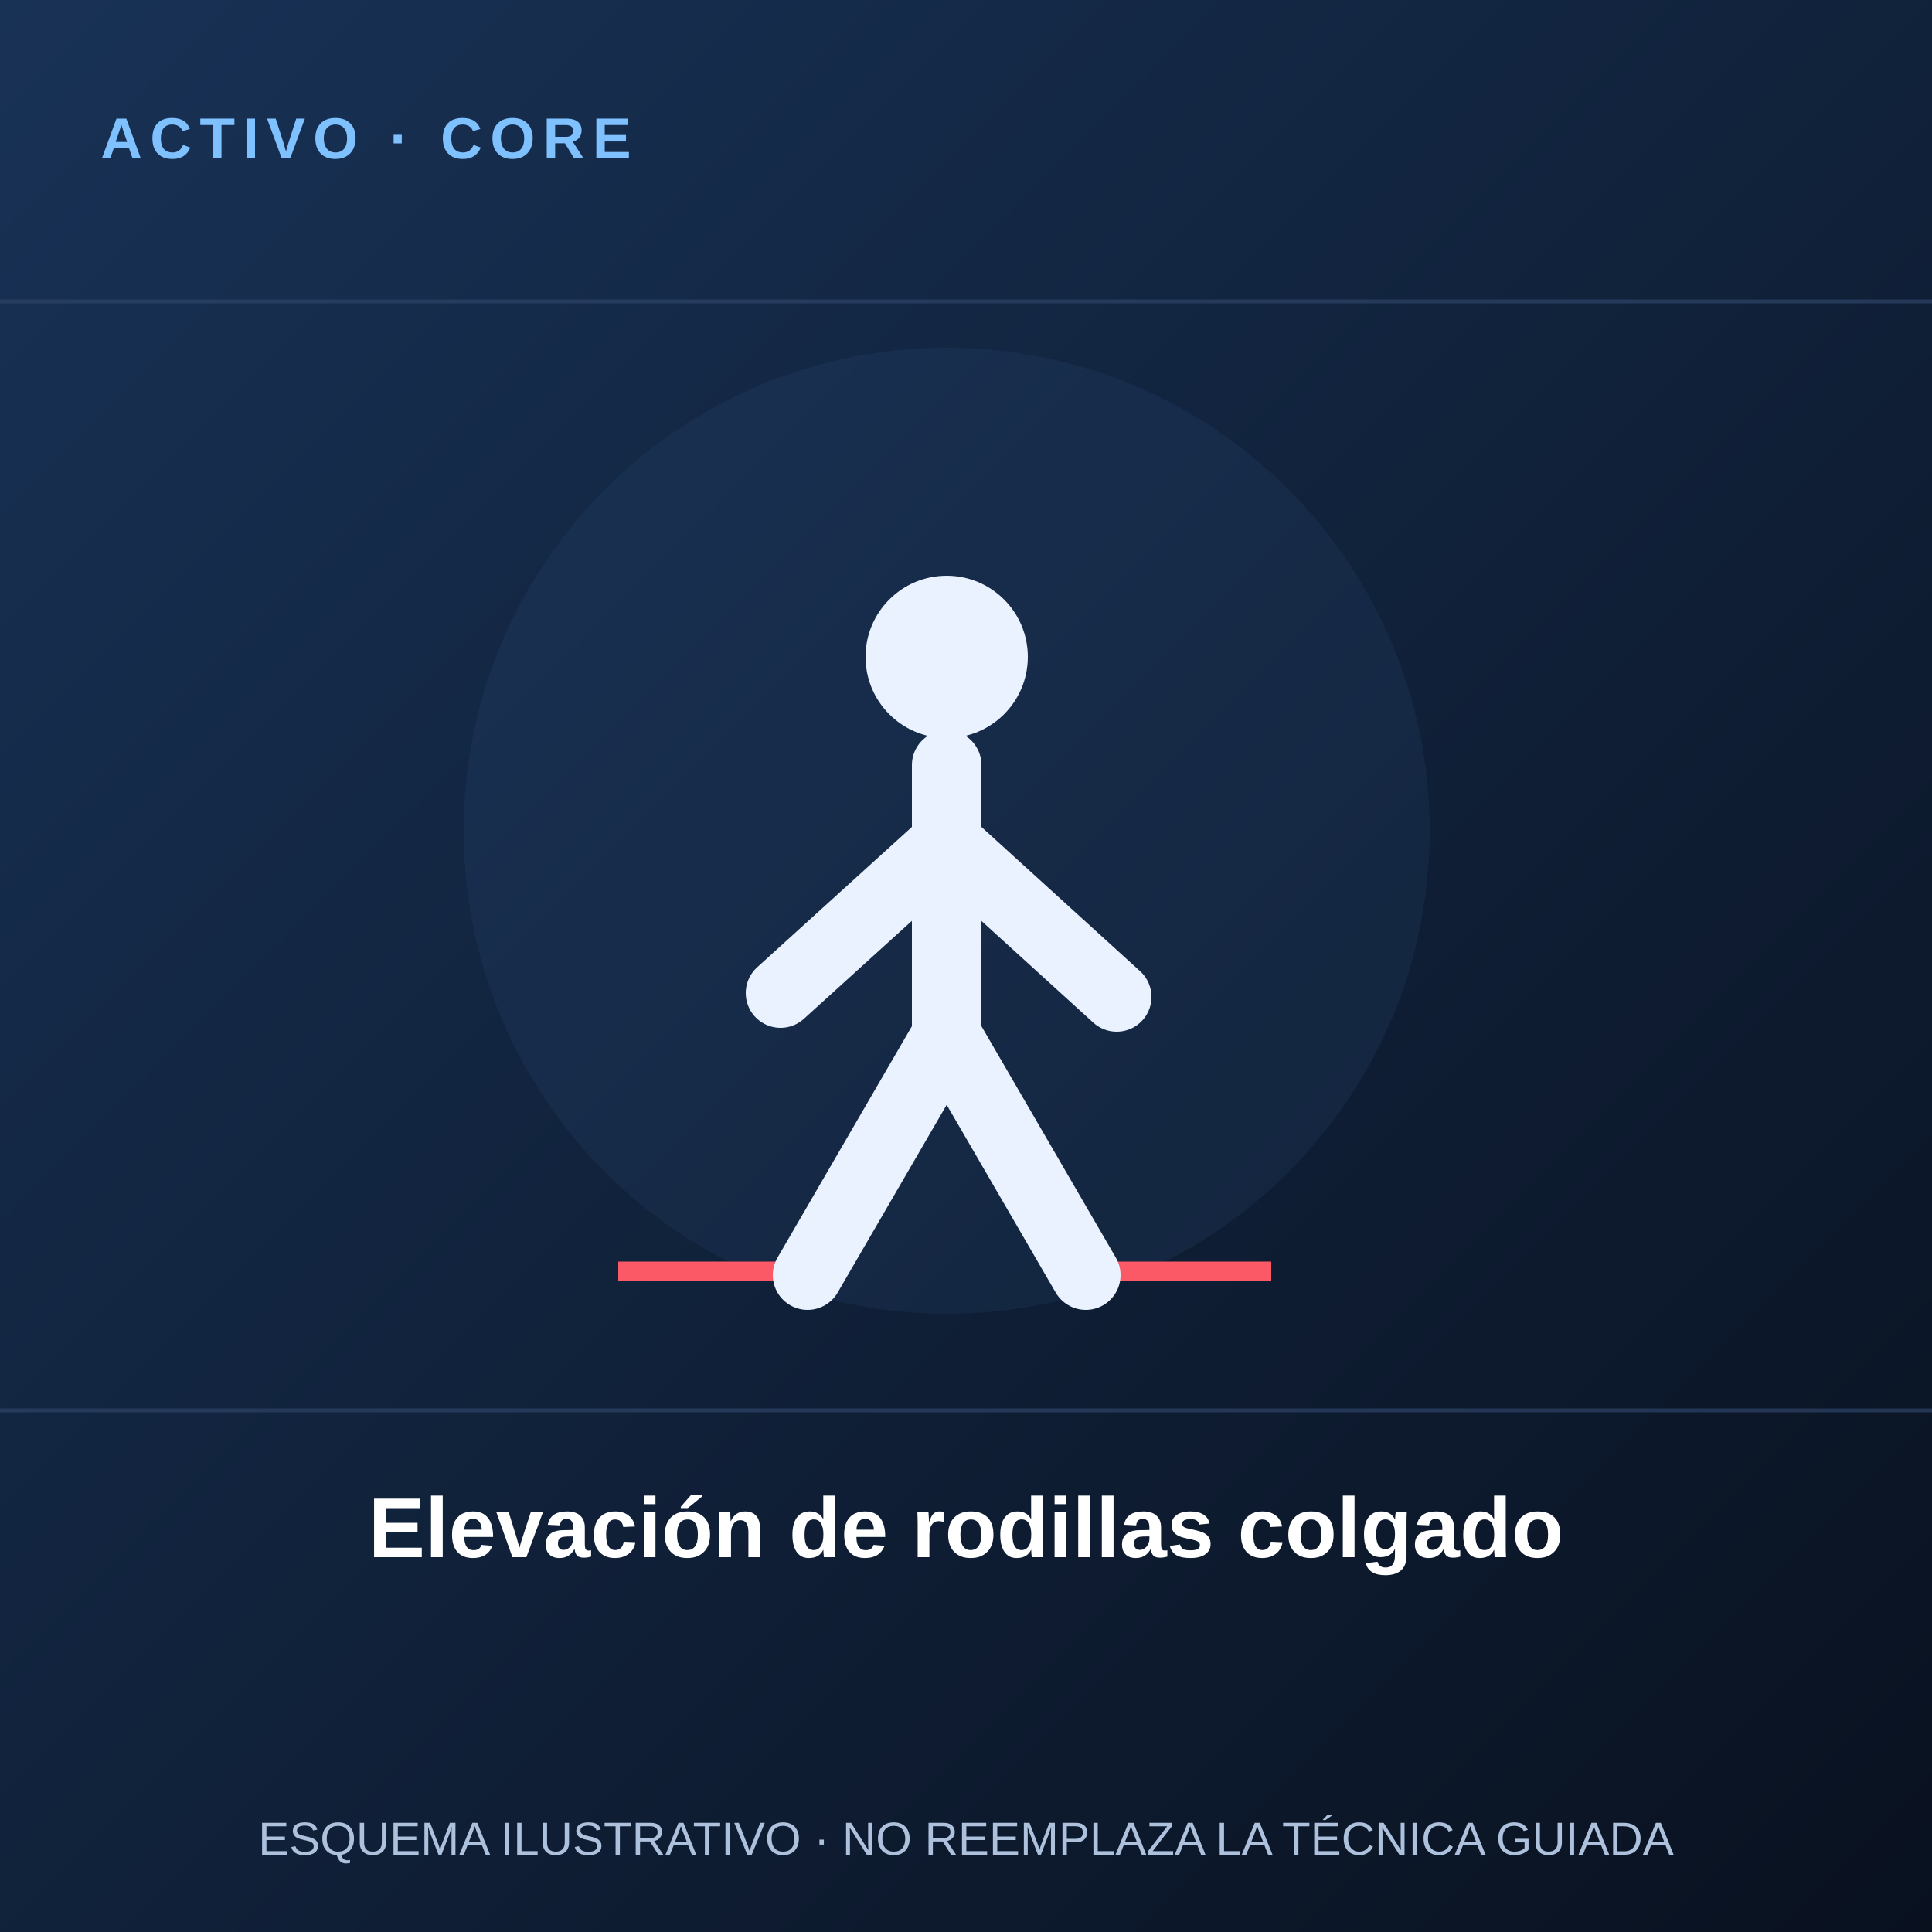
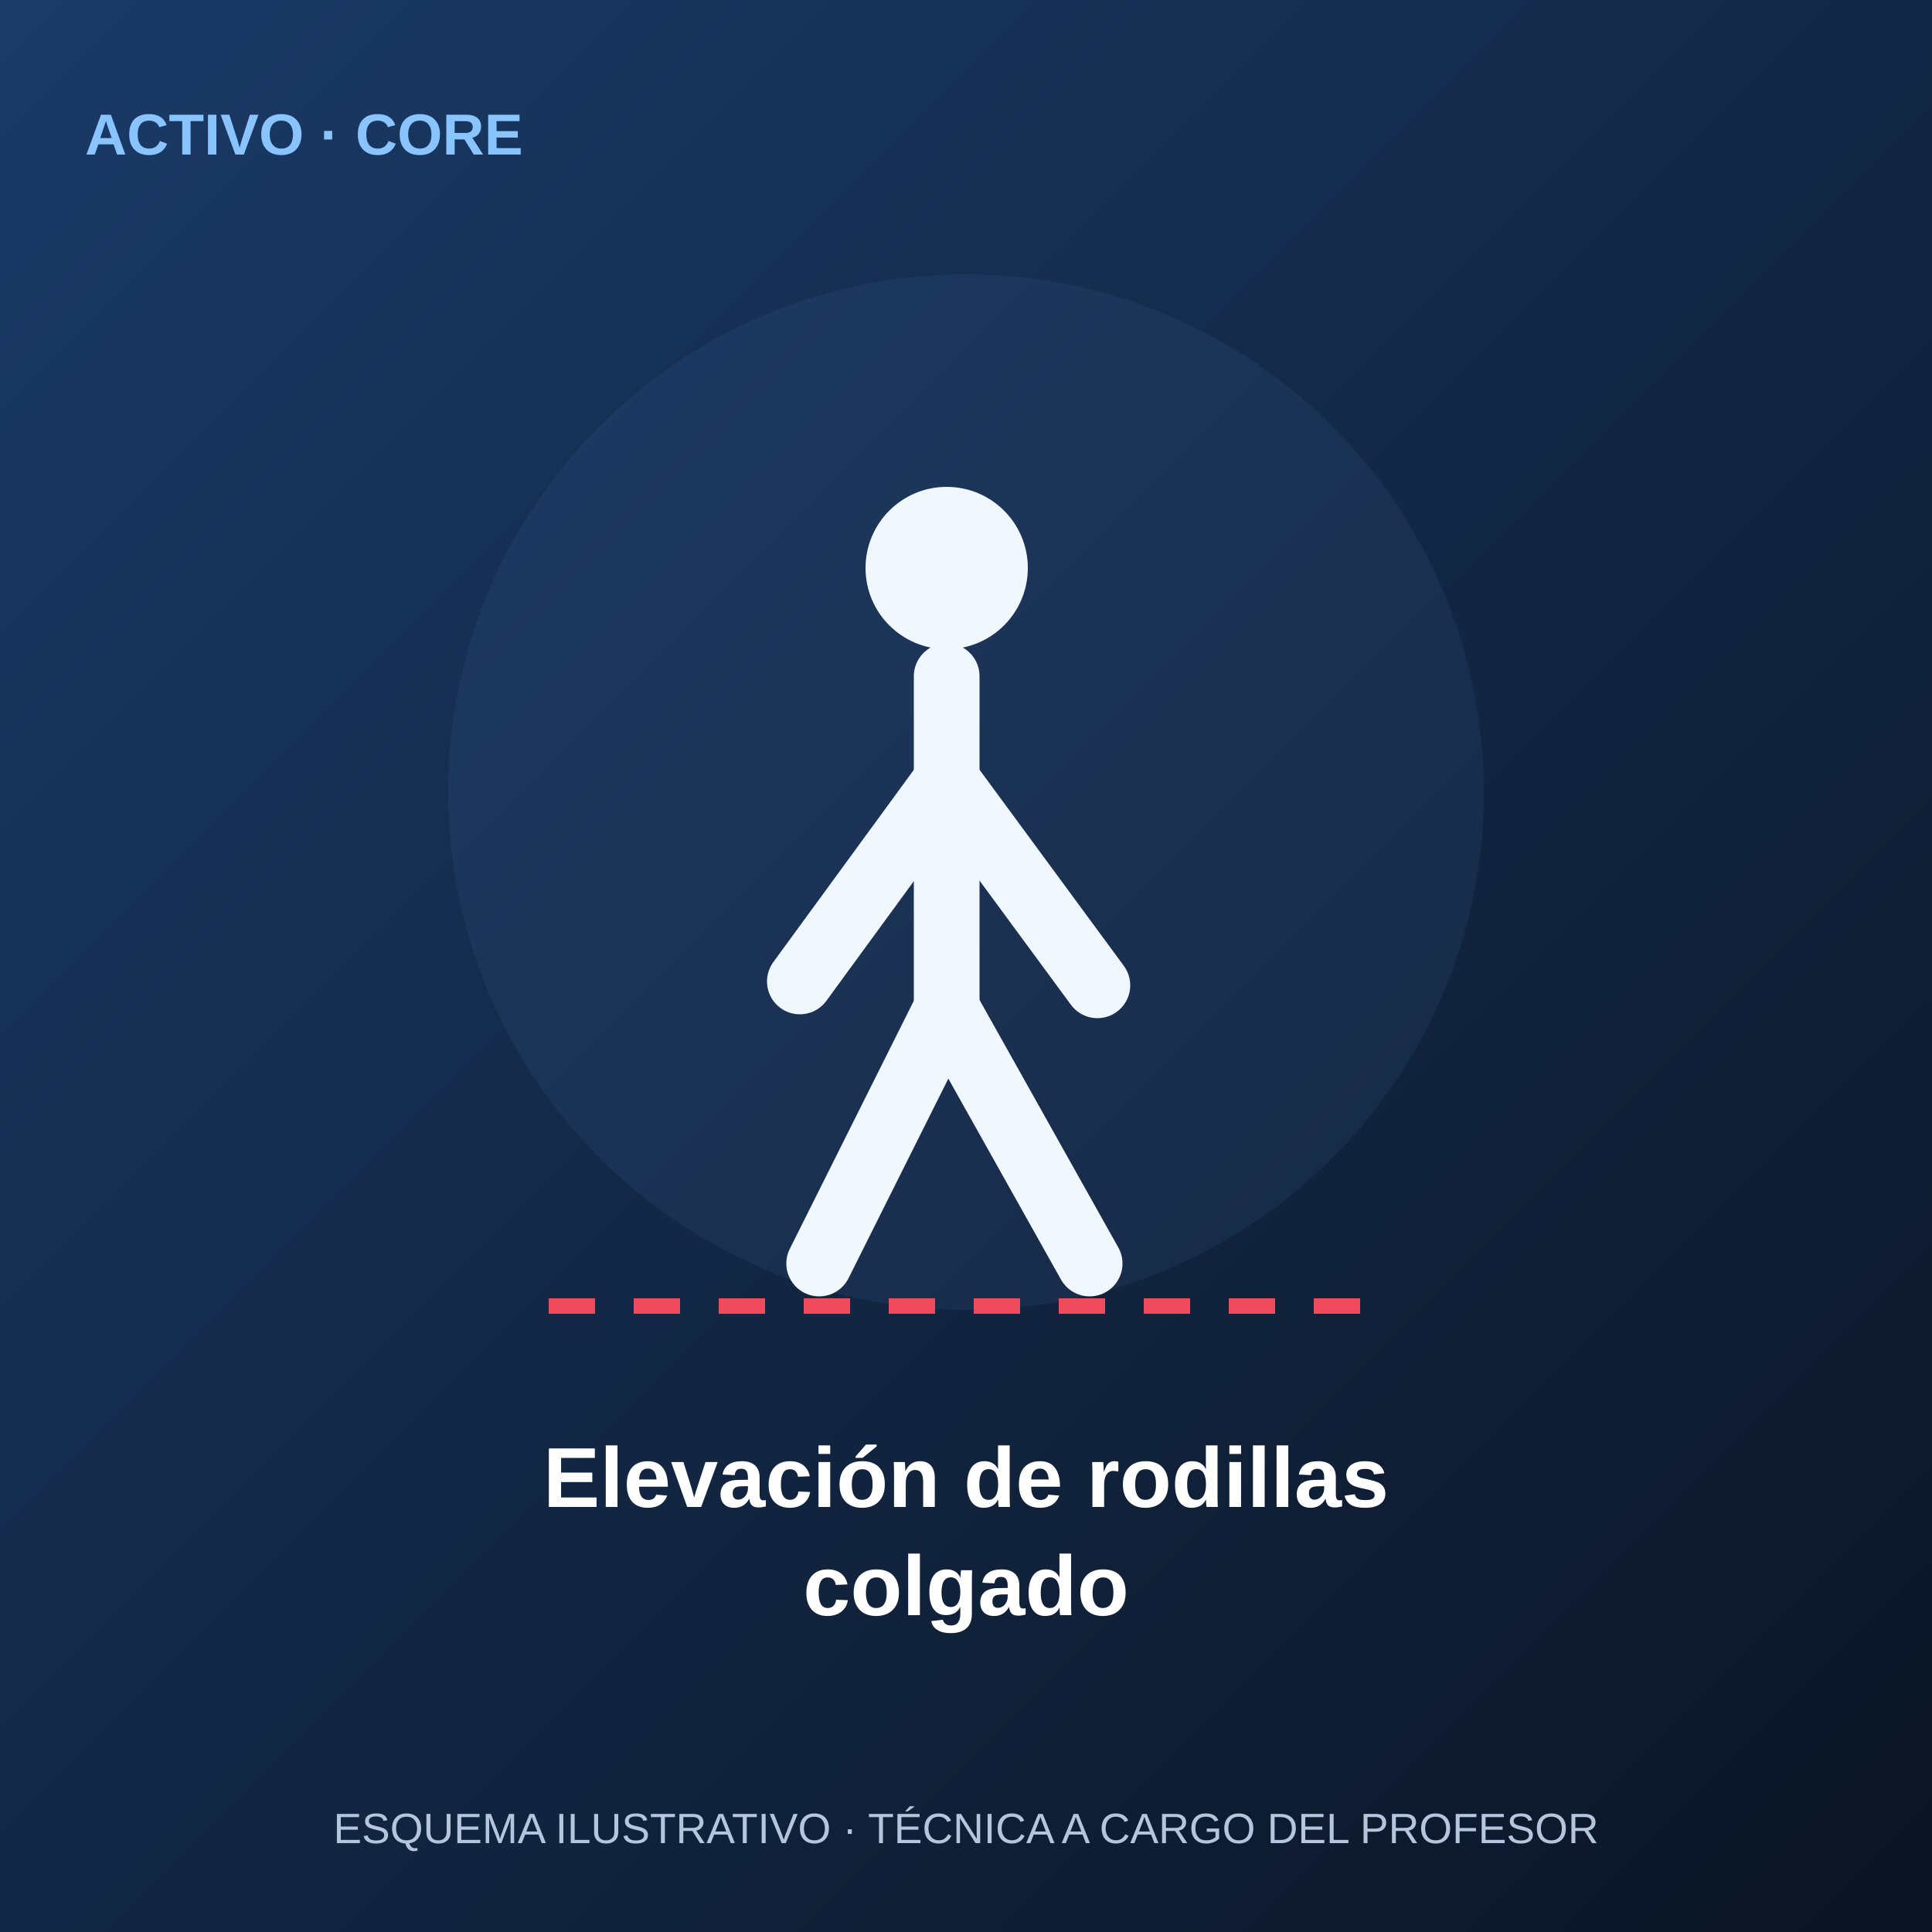
- <svg xmlns="http://www.w3.org/2000/svg" viewBox="0 0 500 500" width="500" height="500" role="img" aria-label="Ilustración esquemática: Elevación de rodillas colgado">
+ <svg xmlns="http://www.w3.org/2000/svg" width="500" height="500" viewBox="0 0 500 500" role="img" aria-label="Esquema de Elevación de rodillas colgado">
  <defs>
-     <linearGradient id="g" x1="0" y1="0" x2="1" y2="1">
-       <stop stop-color="#183256" />
-       <stop offset="1" stop-color="#09111f" />
+     <linearGradient id="a" x2="1" y2="1">
+       <stop stop-color="#1a3b68" />
+       <stop offset="1" stop-color="#0b1423" />
    </linearGradient>
  </defs>
-   <rect width="500" height="500" fill="url(#g)" />
-   <path d="M0 78H500 M0 365H500" stroke="#2d4367" opacity=".7" />
-   <circle cx="245" cy="215" r="125" fill="#2d4c7a" opacity=".18" />
-   <text x="26" y="41" fill="#7fc0ff" font-family="Arial,sans-serif" font-size="15" font-weight="700" letter-spacing="2">ACTIVO · CORE</text>
-   <path d="M160 329 h46 M283 329 h46" stroke="#fa5965" stroke-width="5" />
-   <path d="M245 198 L245 270" fill="none" stroke="#eaf2ff" stroke-width="18" stroke-linecap="round" stroke-linejoin="round" />
-   <path d="M245 218 L202 257" fill="none" stroke="#eaf2ff" stroke-width="18" stroke-linecap="round" stroke-linejoin="round" />
-   <path d="M245 218 L289 258" fill="none" stroke="#eaf2ff" stroke-width="18" stroke-linecap="round" stroke-linejoin="round" />
-   <path d="M245 268 L209 330" fill="none" stroke="#eaf2ff" stroke-width="18" stroke-linecap="round" stroke-linejoin="round" />
-   <path d="M245 268 L281 330" fill="none" stroke="#eaf2ff" stroke-width="18" stroke-linecap="round" stroke-linejoin="round" />
-   <circle cx="245" cy="170" r="21" fill="#eaf2ff" />
-   <text x="250" y="403" font-family="Arial, sans-serif" font-size="22" font-weight="bold" text-anchor="middle" fill="white">Elevación de rodillas colgado</text>
-   <text x="250" y="480" text-anchor="middle" font-family="Arial,sans-serif" font-size="12" fill="#adc1dd">ESQUEMA ILUSTRATIVO · NO REEMPLAZA LA TÉCNICA GUIADA</text>
+   <rect width="500" height="500" fill="url(#a)" />
+   <circle cx="250" cy="205" r="134" fill="#5c80c3" opacity=".1" />
+   <text x="22" y="40" font-size="15" font-family="Arial,sans-serif" fill="#89c4ff" font-weight="bold">ACTIVO · CORE</text>
+   <path d="M142 338h218" stroke="#ef4b5d" stroke-width="4" stroke-dasharray="12 10" />
+   <path d="M245 175 L245 261" stroke="#f1f7ff" stroke-width="17" stroke-linejoin="round" stroke-linecap="round" fill="none" />
+   <path d="M245 202 L207 254" stroke="#f1f7ff" stroke-width="17" stroke-linejoin="round" stroke-linecap="round" fill="none" />
+   <path d="M245 202 L284 255" stroke="#f1f7ff" stroke-width="17" stroke-linejoin="round" stroke-linecap="round" fill="none" />
+   <path d="M245 261 L212 327" stroke="#f1f7ff" stroke-width="17" stroke-linejoin="round" stroke-linecap="round" fill="none" />
+   <path d="M245 261 L282 327" stroke="#f1f7ff" stroke-width="17" stroke-linejoin="round" stroke-linecap="round" fill="none" />
+   <circle cx="245" cy="147" r="21" fill="#f1f7ff" />
+   <text x="250" y="390" fill="white" font-family="Arial,sans-serif" font-size="22" font-weight="bold" text-anchor="middle">Elevación de rodillas</text>
+   <text x="250" y="418" fill="white" font-family="Arial,sans-serif" font-size="22" font-weight="bold" text-anchor="middle">colgado</text>
+   <text x="250" y="477" text-anchor="middle" font-family="Arial,sans-serif" font-size="11" fill="#b4c5dc">ESQUEMA ILUSTRATIVO · TÉCNICA A CARGO DEL PROFESOR</text>
</svg>
